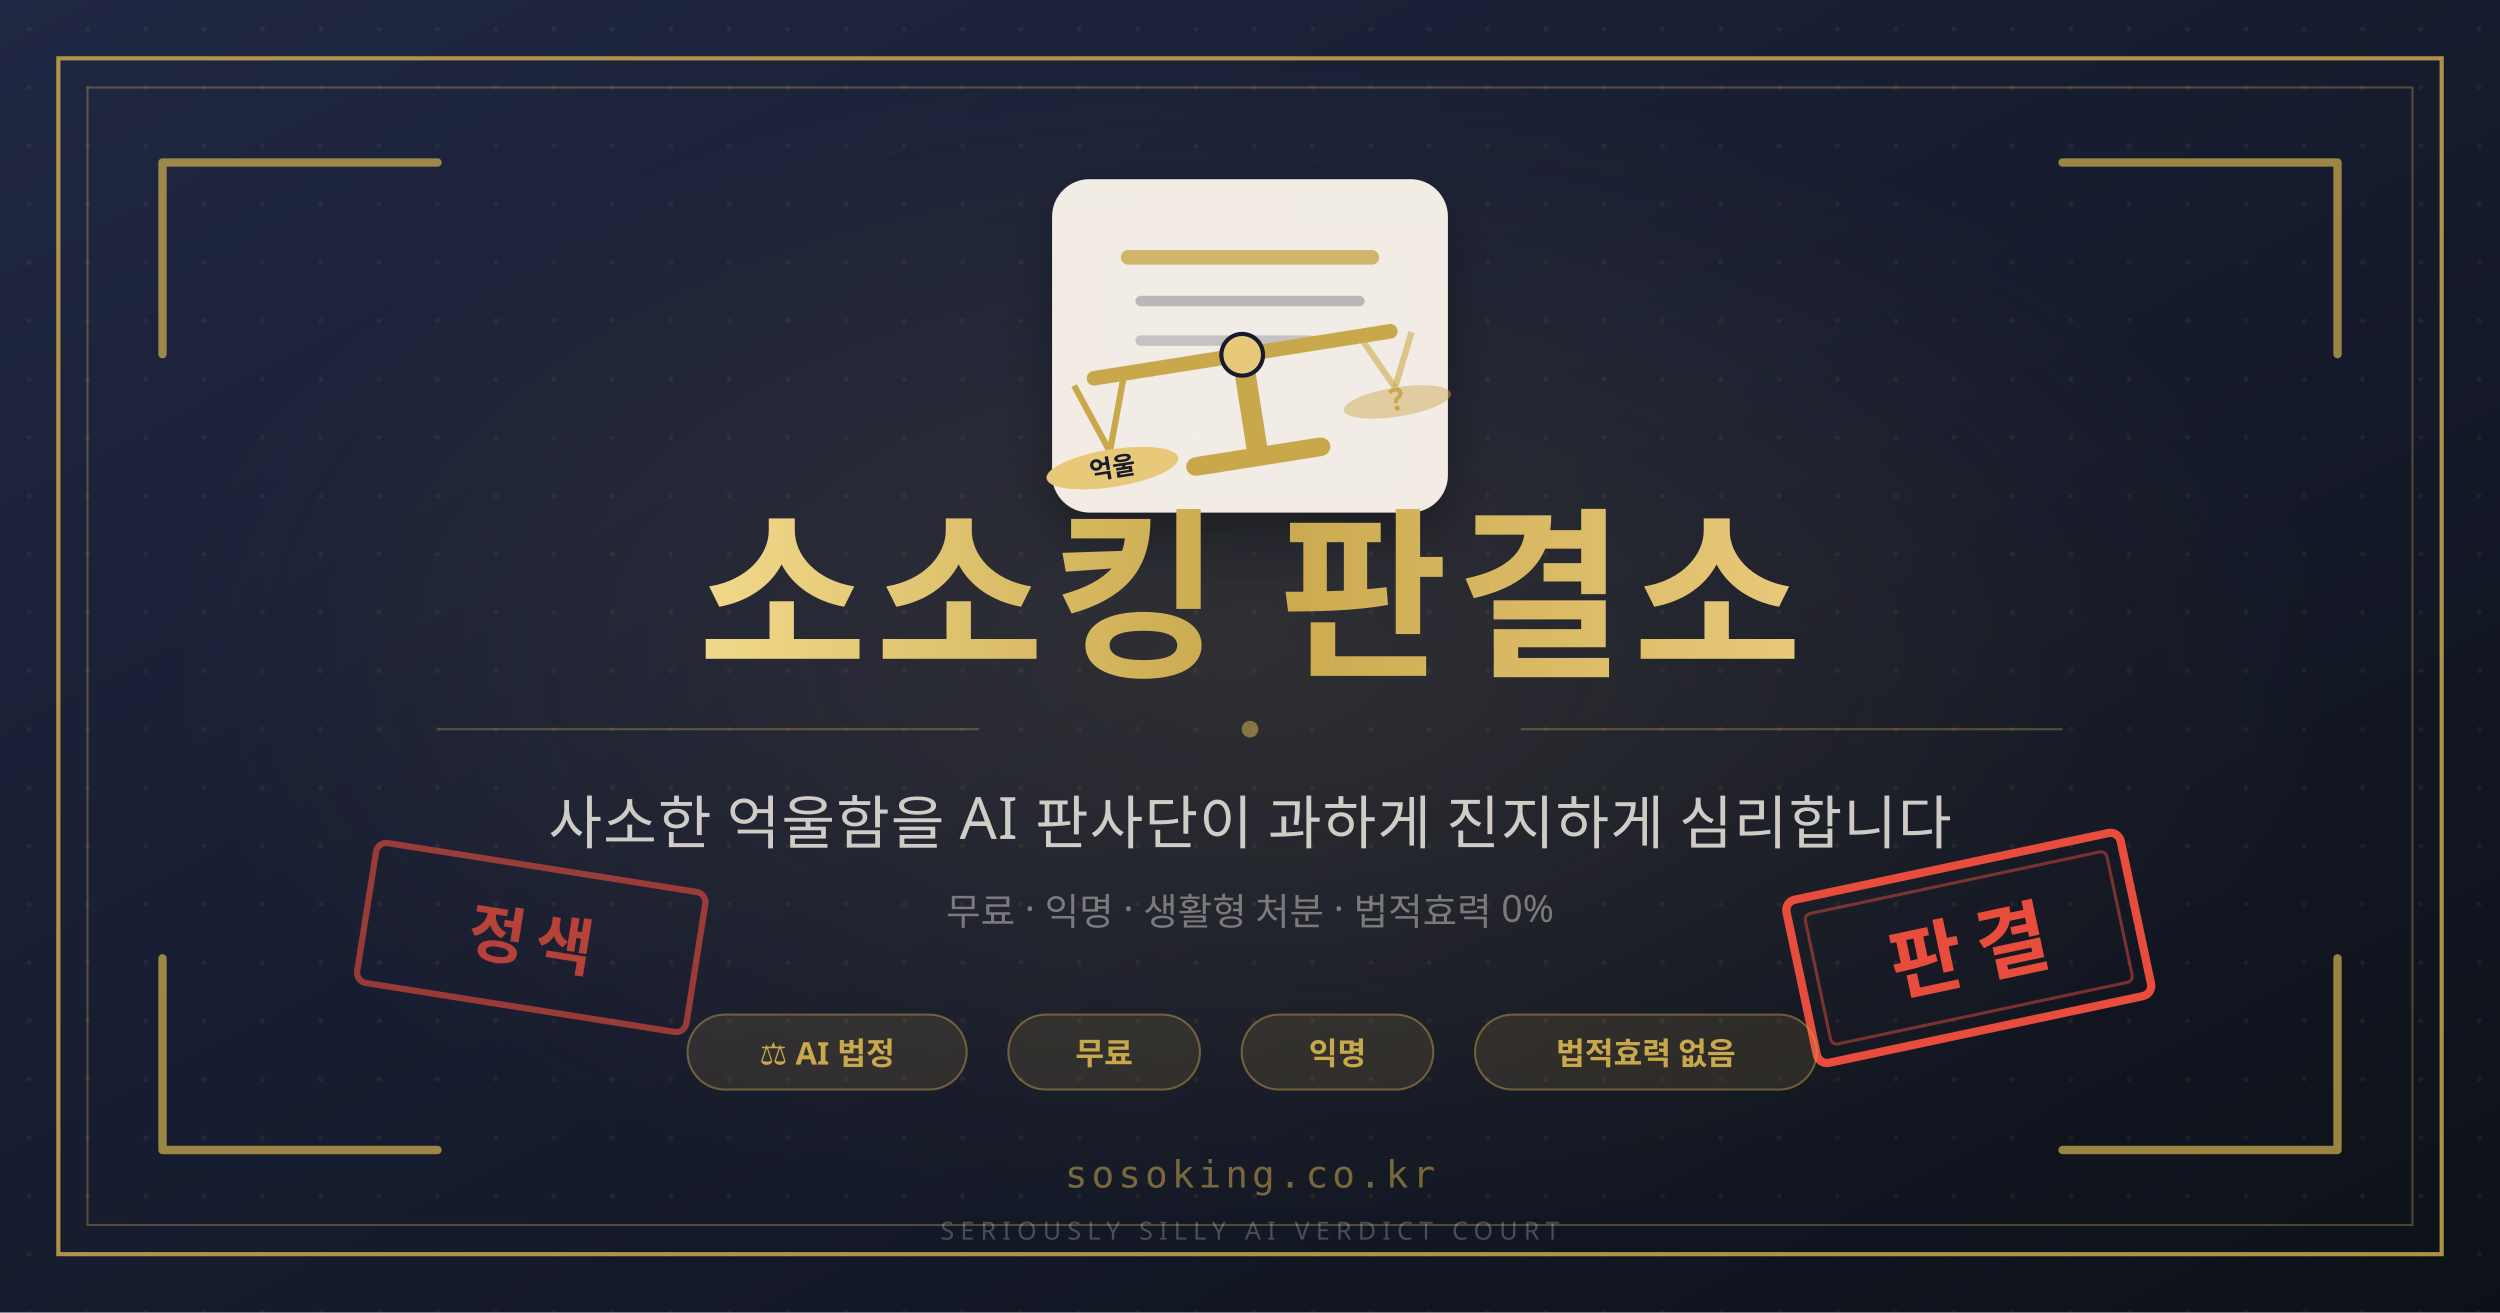
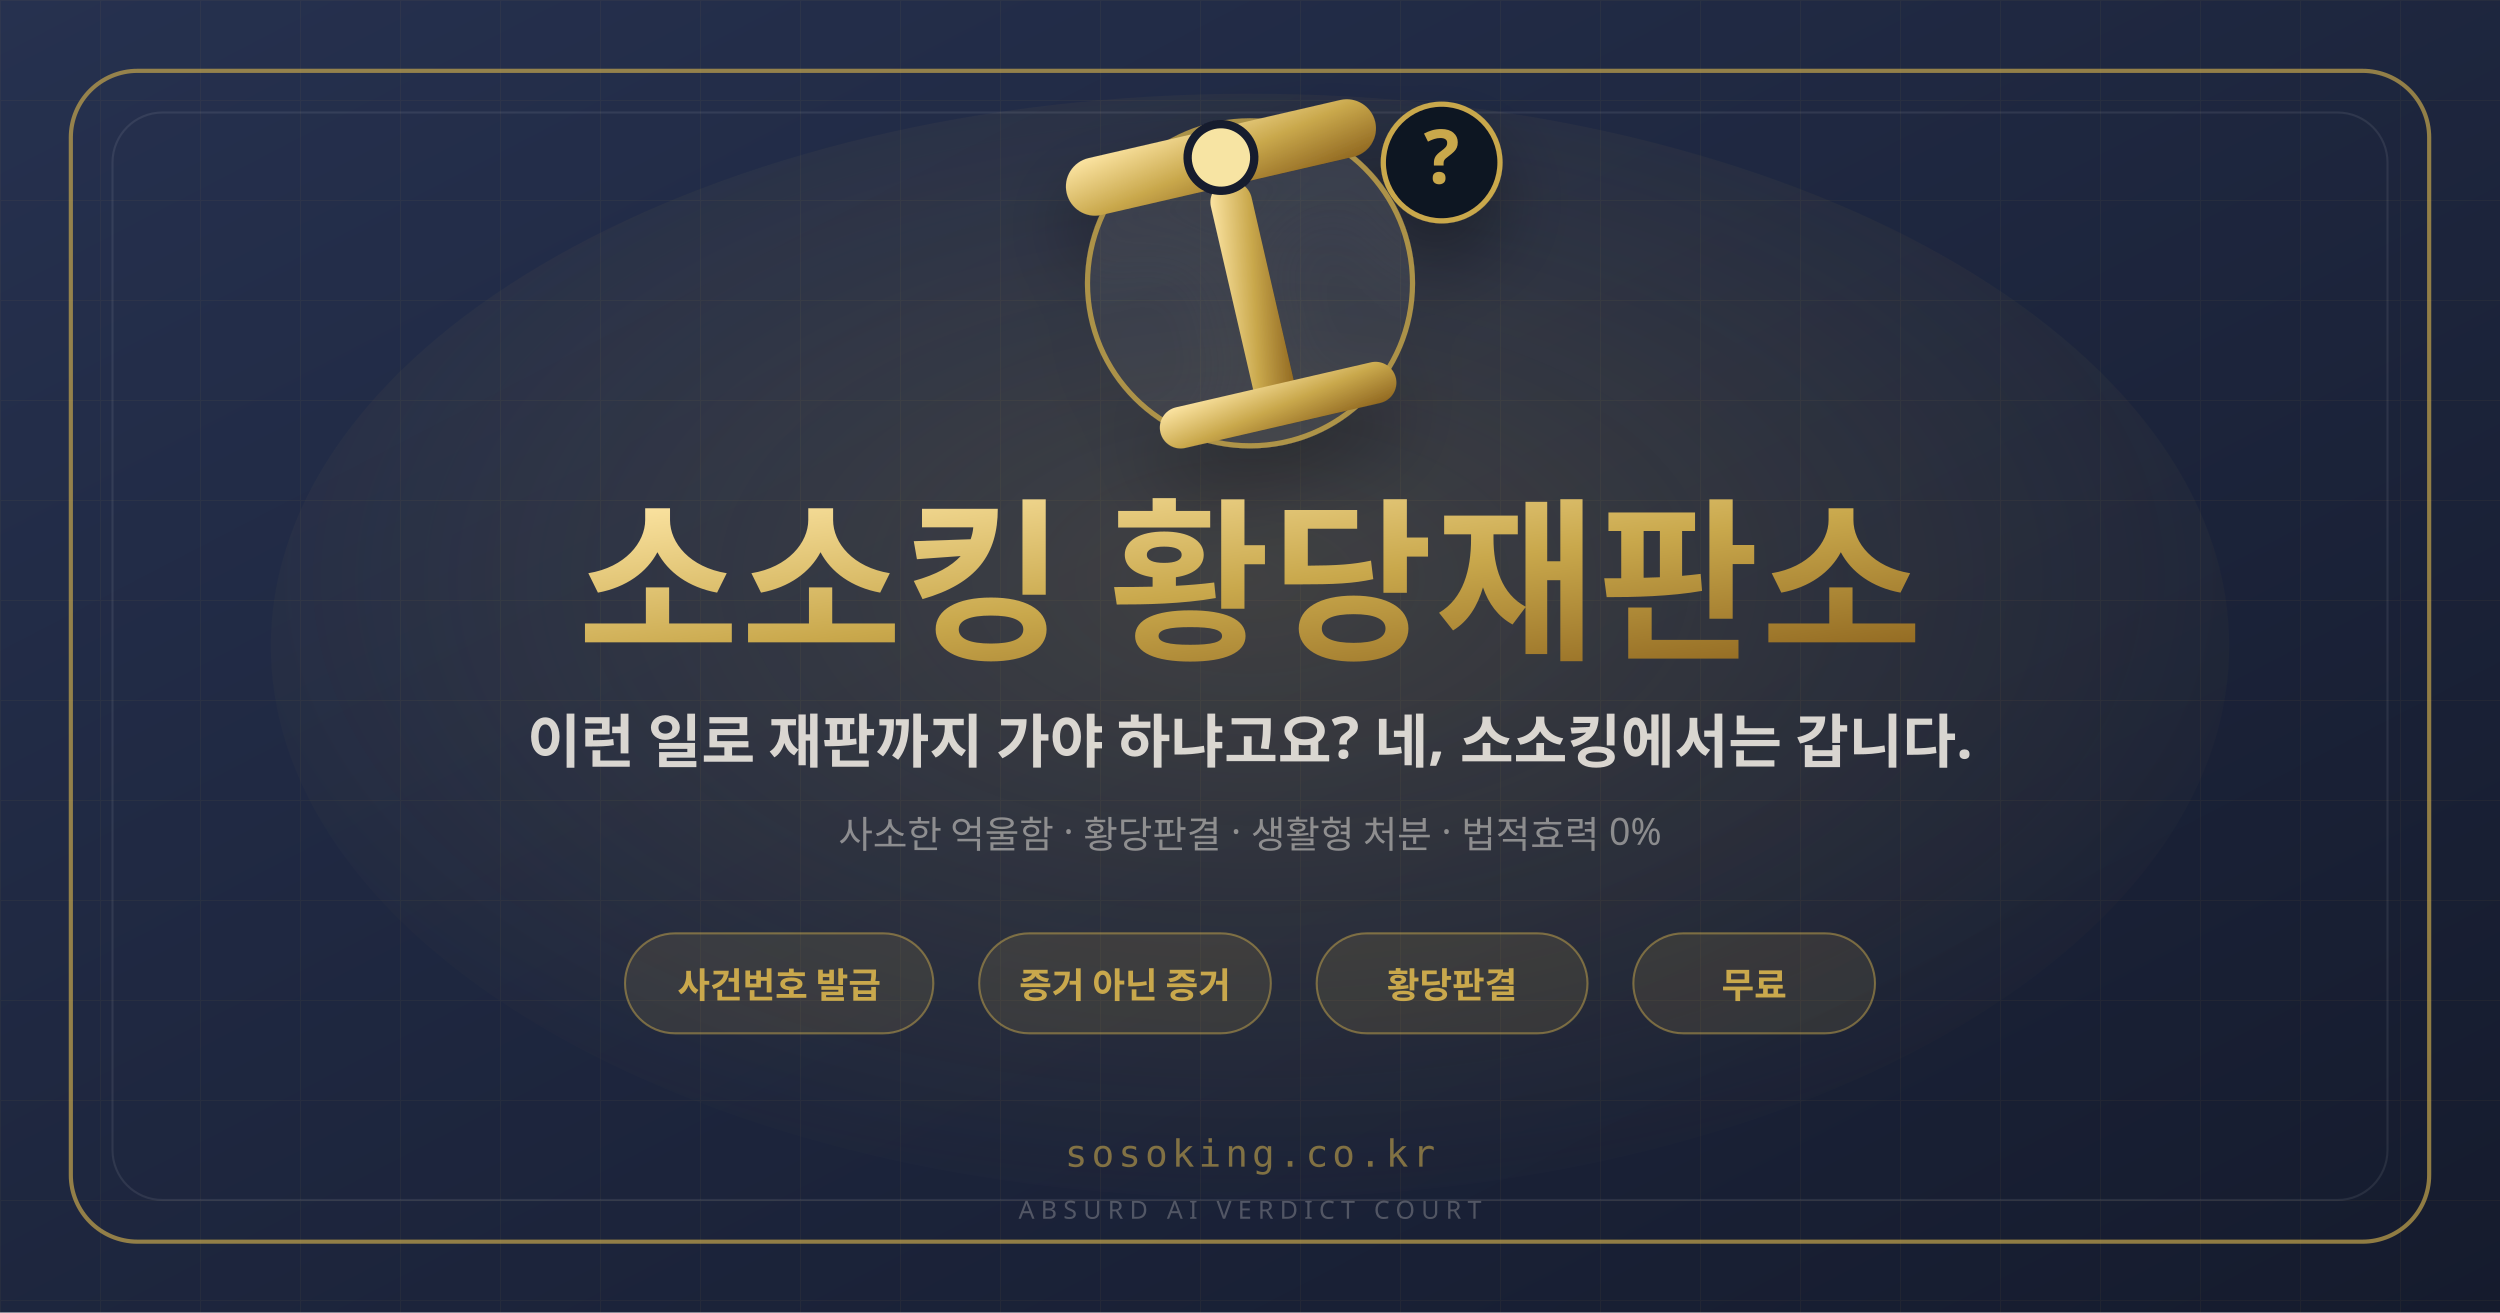
- <svg xmlns="http://www.w3.org/2000/svg" width="1200" height="630" viewBox="0 0 1200 630" role="img" aria-label="소소킹 판결소 공유 이미지">
+ <svg xmlns="http://www.w3.org/2000/svg" width="1200" height="630" viewBox="0 0 1200 630" role="img" aria-label="소소킹 황당재판소 공유 이미지">
  <defs>
-     <linearGradient id="bg" x1="0%" y1="0%" x2="100%" y2="100%">
-       <stop offset="0%" stop-color="#202742" />
-       <stop offset="52%" stop-color="#161b2e" />
-       <stop offset="100%" stop-color="#0d1117" />
+     <linearGradient id="bg" x1="0" y1="0" x2="100%" y2="100%">
+       <stop offset="0" stop-color="#26314f" />
+       <stop offset="50" stop-color="#151b2d" />
+       <stop offset="100%" stop-color="#080b12" />
    </linearGradient>
-     <linearGradient id="goldGrad" x1="0%" y1="0%" x2="100%" y2="0%">
-       <stop offset="0%" stop-color="#f1d88a" />
-       <stop offset="50%" stop-color="#c9a84c" />
-       <stop offset="100%" stop-color="#e8c97a" />
+     <linearGradient id="gold" x1="0" y1="0" x2="1" y2="1">
+       <stop offset="0" stop-color="#ffe8a8" />
+       <stop offset="52%" stop-color="#c9a84c" />
+       <stop offset="100%" stop-color="#8d641e" />
    </linearGradient>
-     <radialGradient id="glow" cx="50%" cy="50%" r="50%">
-       <stop offset="0%" stop-color="#c9a84c" stop-opacity="0.14" />
+     <radialGradient id="glow" cx="50%" cy="44%" r="58%">
+       <stop offset="0" stop-color="#c9a84c" stop-opacity="0.20" />
      <stop offset="100%" stop-color="#c9a84c" stop-opacity="0" />
    </radialGradient>
-     <pattern id="dots" x="0" y="0" width="28" height="28" patternUnits="userSpaceOnUse">
-       <circle cx="14" cy="14" r="1.2" fill="#c9a84c" opacity="0.08" />
+     <pattern id="grid" width="48" height="48" patternUnits="userSpaceOnUse">
+       <path d="M48 0H0V48" fill="none" stroke="#c9a84c" stroke-width="1" opacity="0.055" />
    </pattern>
-     <filter id="shadow" x="-20%" y="-20%" width="140%" height="140%">
-       <feDropShadow dx="0" dy="12" stdDeviation="12" flood-color="#000" flood-opacity="0.32" />
+     <filter id="shadow" x="-25%" y="-25%" width="150%" height="150%">
+       <feDropShadow dx="0" dy="18" stdDeviation="18" flood-color="#000" flood-opacity="0.35" />
    </filter>
  </defs>
  <rect width="1200" height="630" fill="url(#bg)" />
-   <rect width="1200" height="630" fill="url(#dots)" />
-   <ellipse cx="600" cy="315" rx="520" ry="285" fill="url(#glow)" />
-   <rect x="28" y="28" width="1144" height="574" fill="none" stroke="#c9a84c" stroke-width="2" opacity="0.85" />
-   <rect x="42" y="42" width="1116" height="546" fill="none" stroke="#c9a84c" stroke-width="1" opacity="0.35" />
-   <path d="M78 78 H210 M78 78 V170 M1122 78 H990 M1122 78 V170 M78 552 H210 M78 552 V460 M1122 552 H990 M1122 552 V460" stroke="#c9a84c" stroke-width="4" stroke-linecap="round" opacity="0.75" />
-   <g transform="translate(600 112)" filter="url(#shadow)">
-     <rect x="-95" y="-26" width="190" height="160" rx="18" fill="#f5f0e8" opacity="0.98" />
-     <rect x="-62" y="8" width="124" height="7" rx="3.5" fill="#c9a84c" opacity="0.8" />
-     <rect x="-55" y="30" width="110" height="5" rx="2.5" fill="#161b2e" opacity="0.25" />
-     <rect x="-55" y="49" width="86" height="5" rx="2.5" fill="#161b2e" opacity="0.2" />
-     <g transform="translate(0 82) rotate(-9)">
-       <rect x="-5" y="-24" width="10" height="50" rx="5" fill="#c9a84c" />
-       <rect x="-35" y="21" width="70" height="9" rx="5" fill="#c9a84c" />
-       <line x1="-72" y1="-24" x2="72" y2="-24" stroke="#c9a84c" stroke-width="7" stroke-linecap="round" />
-       <circle cx="0" cy="-24" r="10" fill="#e8c97a" stroke="#161b2e" stroke-width="2" />
-       <line x1="-58" y1="-22" x2="-70" y2="12" stroke="#c9a84c" stroke-width="3" />
-       <line x1="-82" y1="-22" x2="-70" y2="12" stroke="#c9a84c" stroke-width="3" />
-       <ellipse cx="-70" cy="20" rx="32" ry="9" fill="#e8c97a" />
-       <text x="-70" y="24" text-anchor="middle" font-family="Noto Sans KR, sans-serif" font-size="12" font-weight="900" fill="#161b2e">억울</text>
-       <line x1="58" y1="-22" x2="70" y2="3" stroke="#c9a84c" stroke-width="3" opacity="0.58" />
-       <line x1="82" y1="-22" x2="70" y2="3" stroke="#c9a84c" stroke-width="3" opacity="0.58" />
-       <ellipse cx="70" cy="10" rx="26" ry="7" fill="#c9a84c" opacity="0.45" />
-       <text x="70" y="14" text-anchor="middle" font-family="sans-serif" font-size="15" font-weight="900" fill="#c9a84c">?</text>
+   <rect width="1200" height="630" fill="url(#grid)" />
+   <ellipse cx="600" cy="310" rx="470" ry="265" fill="url(#glow)" />
+   <rect x="34" y="34" width="1132" height="562" rx="32" fill="none" stroke="#c9a84c" stroke-width="2" opacity="0.68" />
+   <rect x="54" y="54" width="1092" height="522" rx="24" fill="none" stroke="#ffffff" stroke-width="1" opacity="0.08" />
+   <g transform="translate(600 136)" filter="url(#shadow)">
+     <circle cx="0" cy="0" r="78" fill="rgba(255,255,255,0.04)" stroke="#c9a84c" stroke-width="2.5" opacity="0.8" />
+     <g transform="rotate(-13)">
+       <rect x="-10" y="-50" width="20" height="112" rx="10" fill="url(#gold)" />
+       <rect x="-58" y="50" width="116" height="20" rx="10" fill="url(#gold)" />
+       <rect x="-76" y="-76" width="152" height="28" rx="14" fill="url(#gold)" />
+       <circle cx="0" cy="-62" r="16" fill="#f7e4a3" stroke="#151b2d" stroke-width="4" />
+     </g>
+     <g transform="translate(92 -58)">
+       <circle cx="0" cy="0" r="28" fill="#101522" stroke="#c9a84c" stroke-width="2.5" />
+       <text x="0" y="10" text-anchor="middle" font-family="Noto Sans KR, Apple SD Gothic Neo, sans-serif" font-size="36" font-weight="900" fill="#c9a84c">?</text>
    </g>
  </g>
-   <text x="600" y="318" text-anchor="middle" font-family="Noto Serif KR, Apple SD Gothic Neo, Malgun Gothic, serif" font-size="88" font-weight="900" fill="url(#goldGrad)" letter-spacing="4">소소킹 판결소</text>
-   <line x1="210" y1="350" x2="470" y2="350" stroke="#c9a84c" stroke-width="1" opacity="0.35" />
-   <circle cx="600" cy="350" r="4" fill="#c9a84c" opacity="0.58" />
-   <line x1="730" y1="350" x2="990" y2="350" stroke="#c9a84c" stroke-width="1" opacity="0.35" />
-   <text x="600" y="405" text-anchor="middle" font-family="Noto Sans KR, Apple SD Gothic Neo, Malgun Gothic, sans-serif" font-size="28" fill="#f5f0e8" opacity="0.82" letter-spacing="0.5">사소한 억울함을 AI 판사단이 과하게 진지하게 심리합니다</text>
-   <text x="600" y="444" text-anchor="middle" font-family="Noto Sans KR, Apple SD Gothic Neo, Malgun Gothic, sans-serif" font-size="18" fill="#f5f0e8" opacity="0.42">무료 · 익명 · 생활형 처분 · 법적효력 0%</text>
-   <g transform="translate(945, 455) rotate(-12)">
-     <rect x="-82" y="-40" width="164" height="80" fill="none" stroke="#e74c3c" stroke-width="4" rx="5" />
-     <rect x="-74" y="-32" width="148" height="64" fill="none" stroke="#e74c3c" stroke-width="1.5" rx="3" opacity="0.48" />
-     <text x="0" y="15" text-anchor="middle" font-family="Noto Serif KR, serif" font-size="38" font-weight="900" fill="#e74c3c" letter-spacing="7">판결</text>
+   <text x="600" y="310" text-anchor="middle" font-family="Noto Serif KR, Apple SD Gothic Neo, Malgun Gothic, serif" font-size="84" font-weight="900" fill="url(#gold)" letter-spacing="1">소소킹 황당재판소</text>
+   <text x="600" y="366" text-anchor="middle" font-family="Noto Sans KR, Apple SD Gothic Neo, Malgun Gothic, sans-serif" font-size="28" font-weight="700" fill="#f5f0e8" opacity="0.86">이런 일로 재판까지 가야 하냐고요? 네, 소소킹에서는 갑니다.</text>
+   <text x="600" y="407" text-anchor="middle" font-family="Noto Sans KR, Apple SD Gothic Neo, Malgun Gothic, sans-serif" font-size="18" fill="#f5f0e8" opacity="0.48">사소한 억울함 · 황당판결 · 생활형 처분 · 법적효력 0%</text>
+   <g transform="translate(600 472)">
+     <rect x="-300" y="-24" width="148" height="48" rx="24" fill="#c9a84c" fill-opacity="0.12" stroke="#c9a84c" stroke-opacity="0.5" />
+     <text x="-226" y="7" text-anchor="middle" font-family="Noto Sans KR, sans-serif" font-size="17" fill="#c9a84c" font-weight="900">사건번호 발급</text>
+     <rect x="-130" y="-24" width="140" height="48" rx="24" fill="#c9a84c" fill-opacity="0.12" stroke="#c9a84c" stroke-opacity="0.5" />
+     <text x="-60" y="7" text-anchor="middle" font-family="Noto Sans KR, sans-serif" font-size="17" fill="#c9a84c" font-weight="900">증거 아닌 증거</text>
+     <rect x="32" y="-24" width="130" height="48" rx="24" fill="#c9a84c" fill-opacity="0.12" stroke="#c9a84c" stroke-opacity="0.5" />
+     <text x="97" y="7" text-anchor="middle" font-family="Noto Sans KR, sans-serif" font-size="17" fill="#c9a84c" font-weight="900">황당판결</text>
+     <rect x="184" y="-24" width="116" height="48" rx="24" fill="#c9a84c" fill-opacity="0.12" stroke="#c9a84c" stroke-opacity="0.5" />
+     <text x="242" y="7" text-anchor="middle" font-family="Noto Sans KR, sans-serif" font-size="17" fill="#c9a84c" font-weight="900">무료</text>
  </g>
-   <g transform="translate(255, 450) rotate(9)">
-     <rect x="-80" y="-34" width="160" height="68" fill="none" stroke="#e74c3c" stroke-width="3" rx="5" opacity="0.62" />
-     <text x="0" y="12" text-anchor="middle" font-family="Noto Serif KR, serif" font-size="30" font-weight="900" fill="#e74c3c" letter-spacing="5" opacity="0.76">정색</text>
-   </g>
-   <g transform="translate(600, 505)">
-     <rect x="-270" y="-18" width="134" height="36" rx="18" fill="#c9a84c" fill-opacity="0.13" stroke="#c9a84c" stroke-opacity="0.45" />
-     <text x="-203" y="6" text-anchor="middle" font-family="Noto Sans KR, sans-serif" font-size="15" fill="#c9a84c" font-weight="900">⚖️ AI 법정</text>
-     <rect x="-116" y="-18" width="92" height="36" rx="18" fill="#c9a84c" fill-opacity="0.13" stroke="#c9a84c" stroke-opacity="0.45" />
-     <text x="-70" y="6" text-anchor="middle" font-family="Noto Sans KR, sans-serif" font-size="15" fill="#c9a84c" font-weight="900">무료</text>
-     <rect x="-4" y="-18" width="92" height="36" rx="18" fill="#c9a84c" fill-opacity="0.13" stroke="#c9a84c" stroke-opacity="0.45" />
-     <text x="42" y="6" text-anchor="middle" font-family="Noto Sans KR, sans-serif" font-size="15" fill="#c9a84c" font-weight="900">익명</text>
-     <rect x="108" y="-18" width="164" height="36" rx="18" fill="#c9a84c" fill-opacity="0.13" stroke="#c9a84c" stroke-opacity="0.45" />
-     <text x="190" y="6" text-anchor="middle" font-family="Noto Sans KR, sans-serif" font-size="15" fill="#c9a84c" font-weight="900">법적효력 없음</text>
-   </g>
-   <text x="600" y="570" text-anchor="middle" font-family="Noto Sans KR, monospace, sans-serif" font-size="18" fill="#c9a84c" opacity="0.55" letter-spacing="2">sosoking.co.kr</text>
-   <text x="600" y="595" text-anchor="middle" font-family="Noto Sans KR, sans-serif" font-size="12" fill="#f5f0e8" opacity="0.25" letter-spacing="3">SERIOUSLY SILLY AI VERDICT COURT</text>
+   <text x="600" y="560" text-anchor="middle" font-family="Noto Sans KR, monospace, sans-serif" font-size="18" fill="#c9a84c" opacity="0.58" letter-spacing="2">sosoking.co.kr</text>
+   <text x="600" y="585" text-anchor="middle" font-family="Noto Sans KR, sans-serif" font-size="12" fill="#f5f0e8" opacity="0.26" letter-spacing="3">ABSURD AI VERDICT COURT</text>
</svg>
